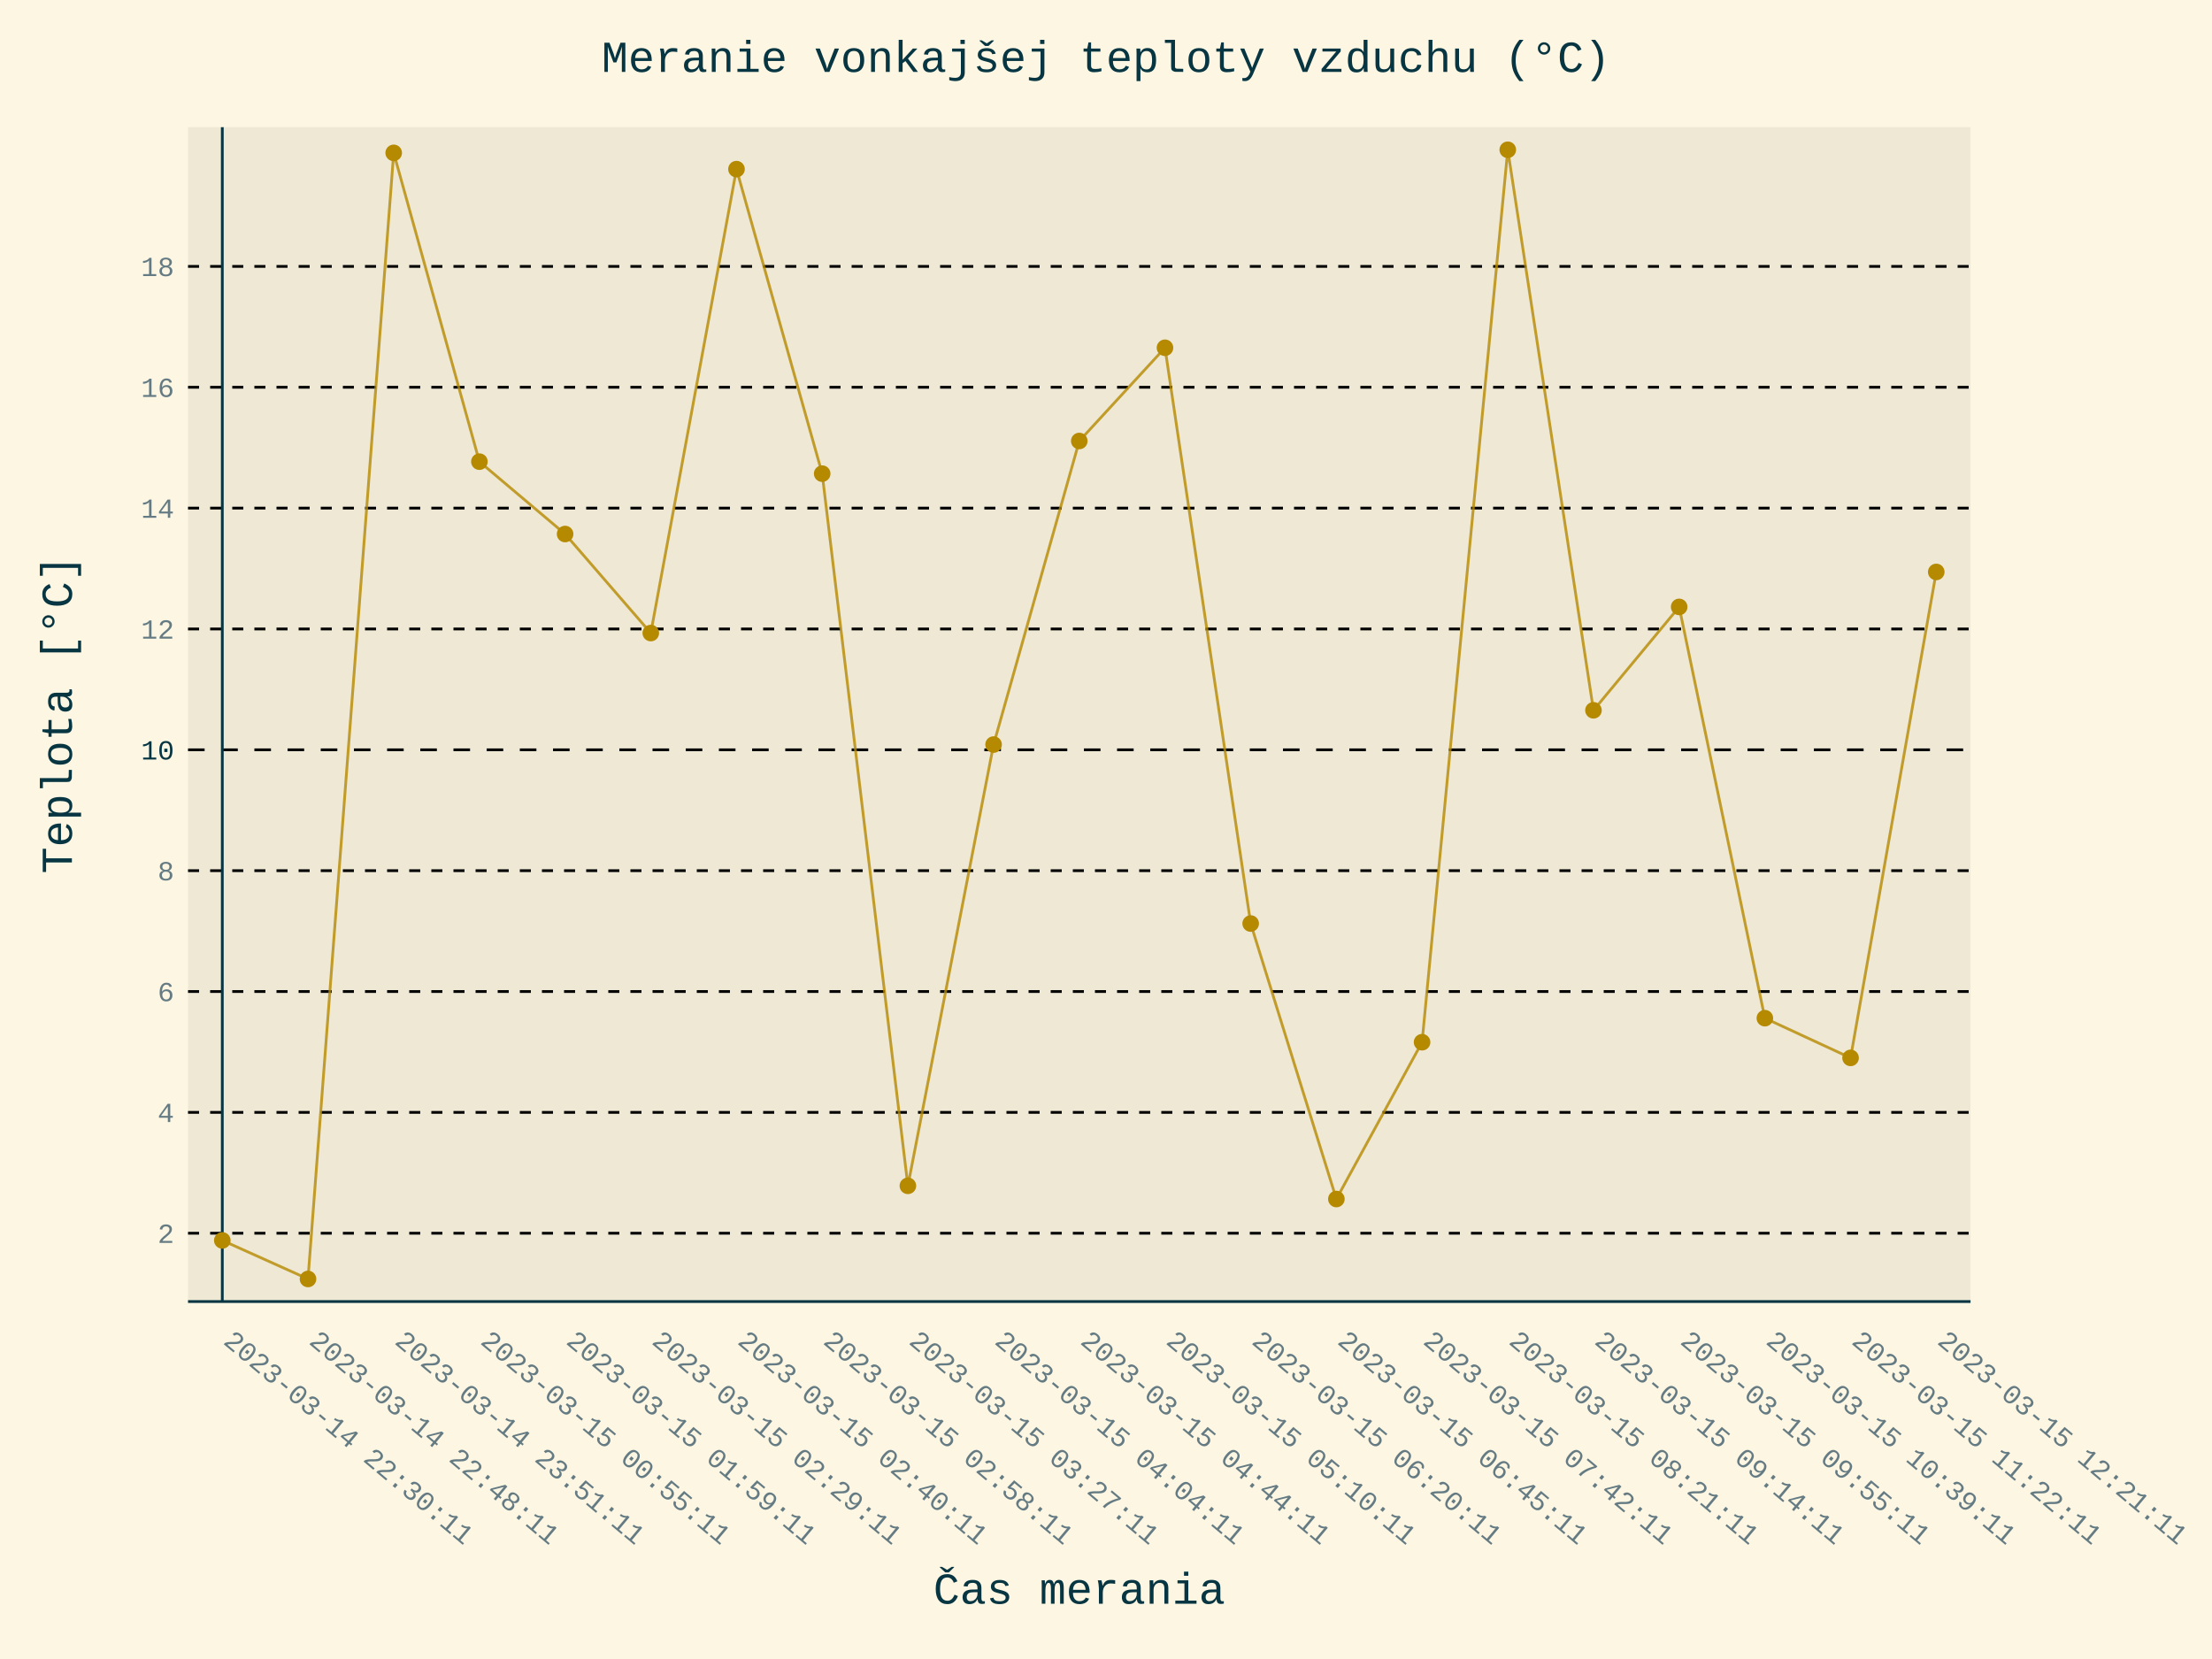
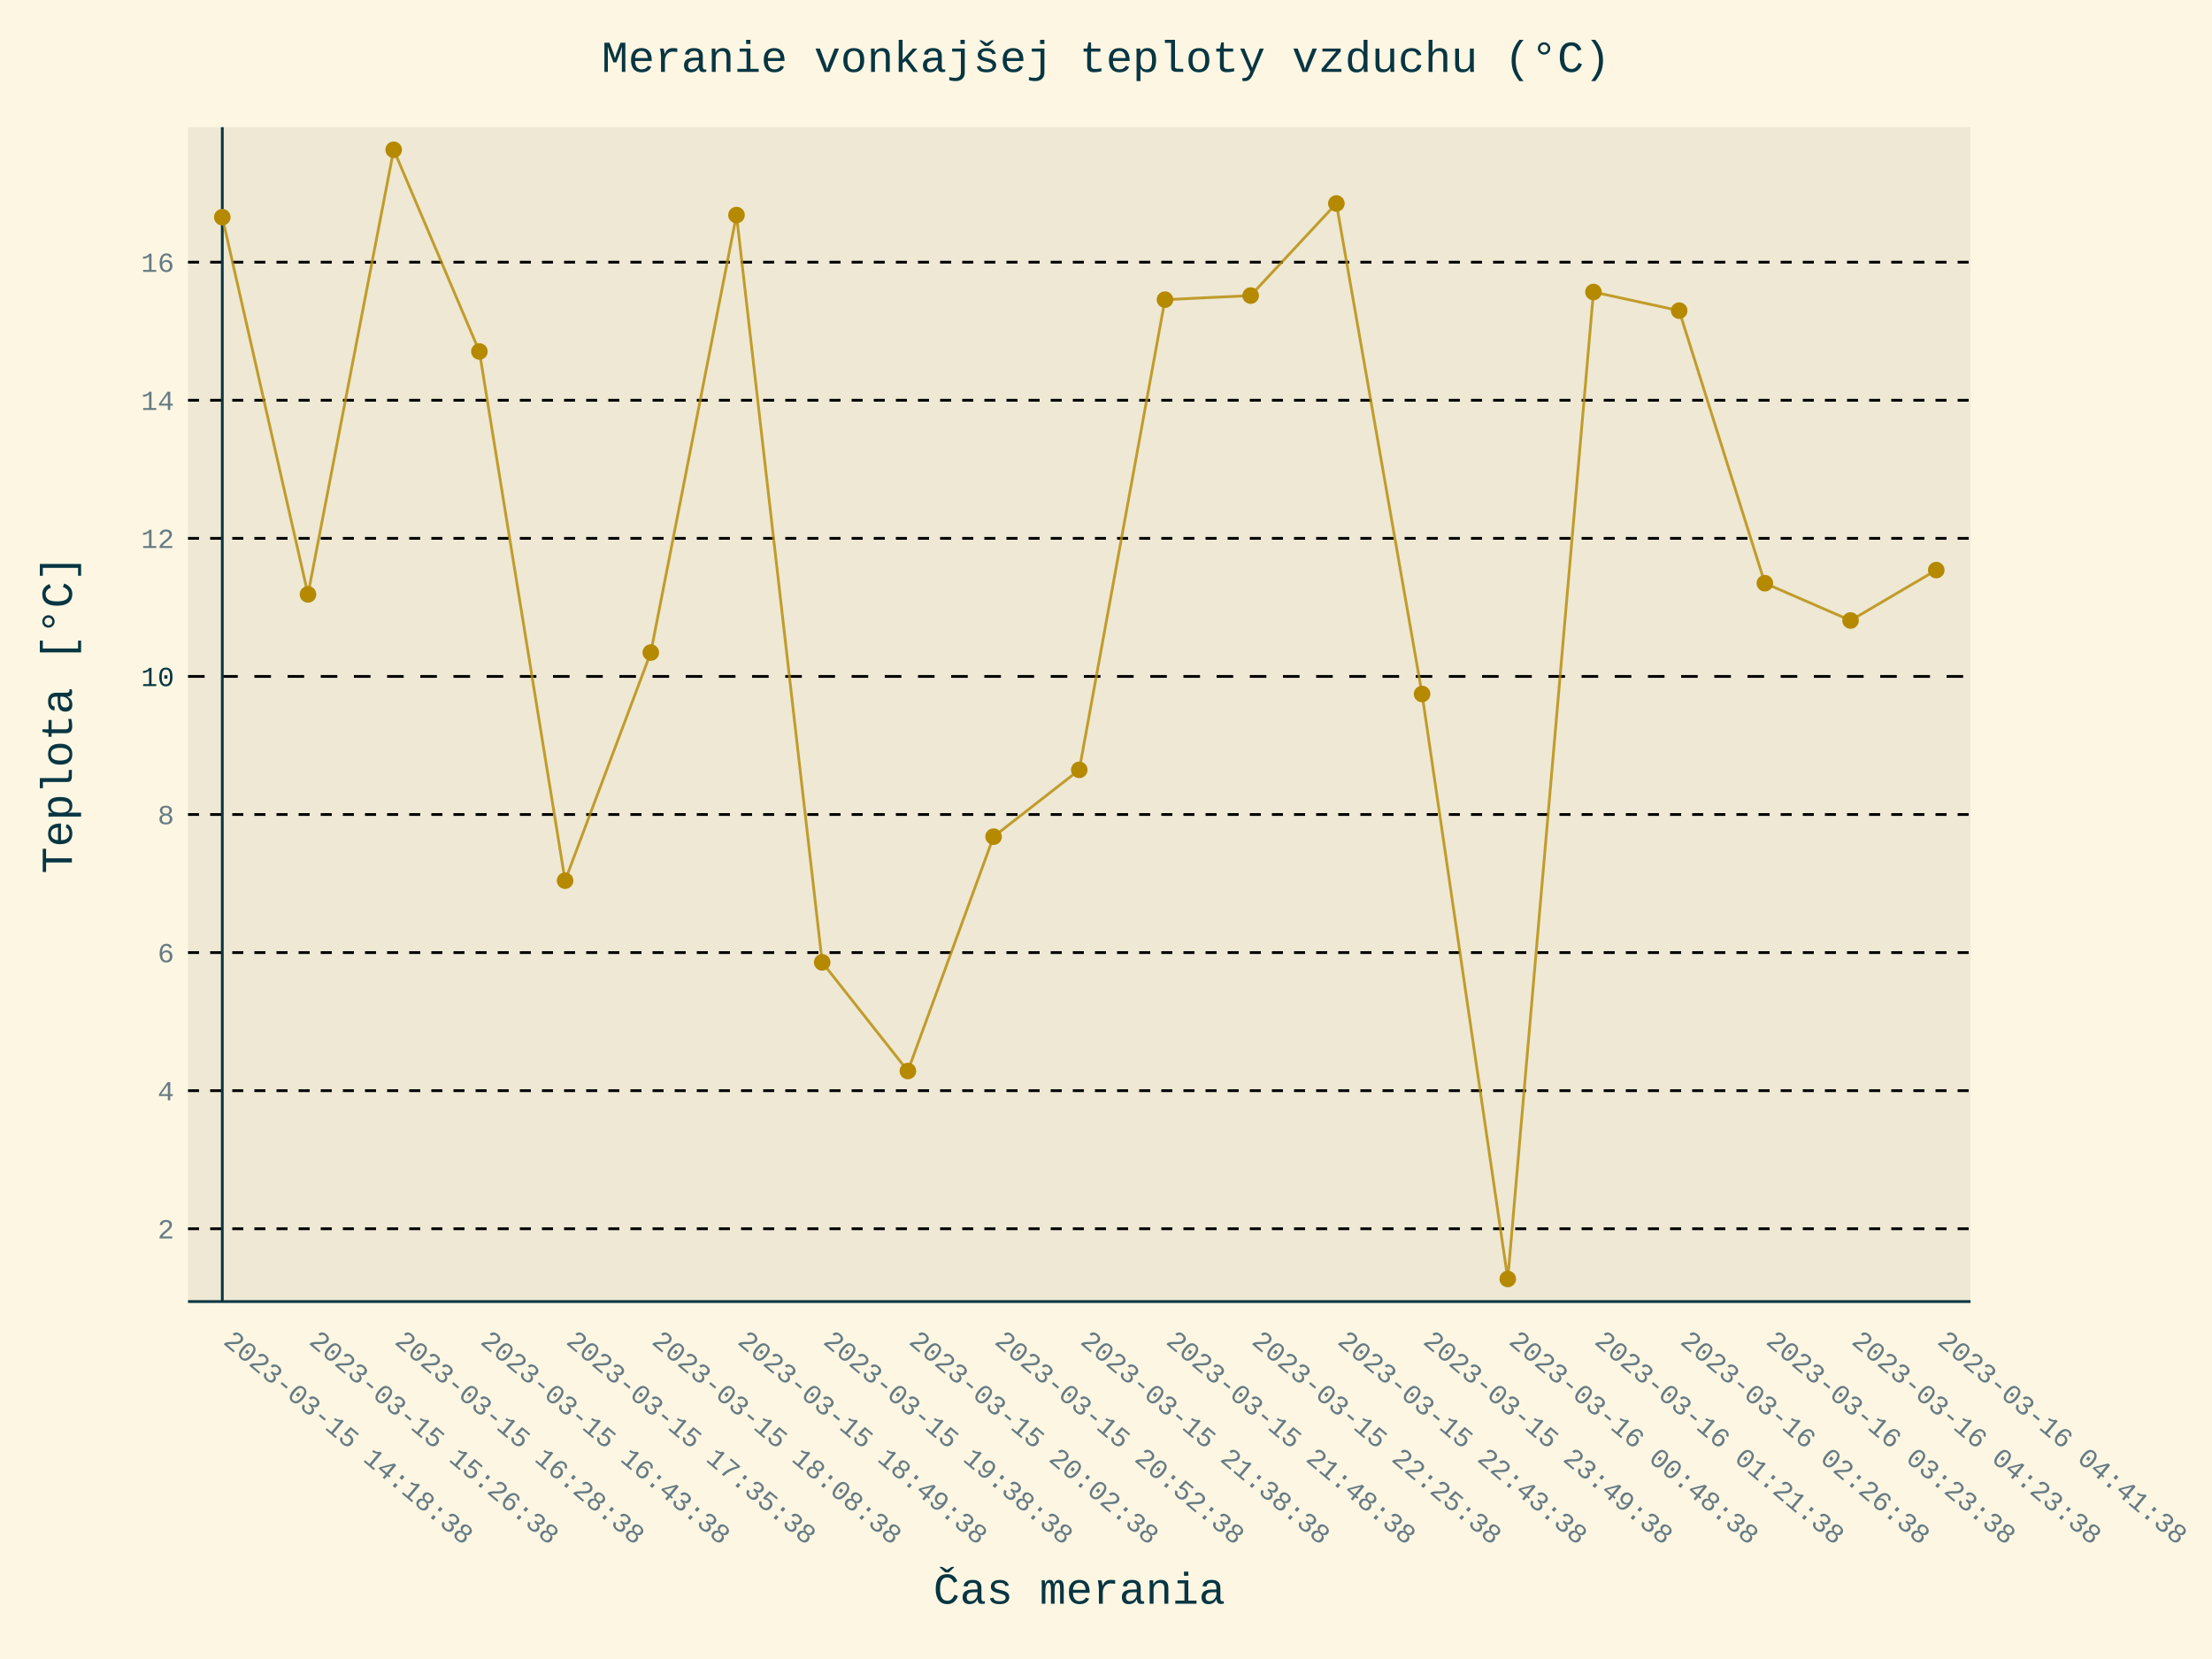
- <svg xmlns="http://www.w3.org/2000/svg" id="chart-0b91bf94-fcc0-4c5a-ad2a-3cea540f6393" class="pygal-chart" viewBox="0 0 800 600">
+ <svg xmlns="http://www.w3.org/2000/svg" id="chart-df847ba0-caa7-4d9c-abfd-46b3c6ee7445" class="pygal-chart" viewBox="0 0 800 600">
  <defs>
-     <style type="text/css">#chart-0b91bf94-fcc0-4c5a-ad2a-3cea540f6393{-webkit-user-select:none;-webkit-font-smoothing:antialiased;font-family:Consolas,"Liberation Mono",Menlo,Courier,monospace}#chart-0b91bf94-fcc0-4c5a-ad2a-3cea540f6393 .title{font-family:Consolas,"Liberation Mono",Menlo,Courier,monospace;font-size:16px}#chart-0b91bf94-fcc0-4c5a-ad2a-3cea540f6393 .legends .legend text{font-family:Consolas,"Liberation Mono",Menlo,Courier,monospace;font-size:14px}#chart-0b91bf94-fcc0-4c5a-ad2a-3cea540f6393 .axis text{font-family:Consolas,"Liberation Mono",Menlo,Courier,monospace;font-size:10px}#chart-0b91bf94-fcc0-4c5a-ad2a-3cea540f6393 .axis text.major{font-family:Consolas,"Liberation Mono",Menlo,Courier,monospace;font-size:10px}#chart-0b91bf94-fcc0-4c5a-ad2a-3cea540f6393 .text-overlay text.value{font-family:Consolas,"Liberation Mono",Menlo,Courier,monospace;font-size:16px}#chart-0b91bf94-fcc0-4c5a-ad2a-3cea540f6393 .text-overlay text.label{font-family:Consolas,"Liberation Mono",Menlo,Courier,monospace;font-size:10px}#chart-0b91bf94-fcc0-4c5a-ad2a-3cea540f6393 .tooltip{font-family:Consolas,"Liberation Mono",Menlo,Courier,monospace;font-size:14px}#chart-0b91bf94-fcc0-4c5a-ad2a-3cea540f6393 text.no_data{font-family:Consolas,"Liberation Mono",Menlo,Courier,monospace;font-size:64px}
- #chart-0b91bf94-fcc0-4c5a-ad2a-3cea540f6393{background-color:#fdf6e3}#chart-0b91bf94-fcc0-4c5a-ad2a-3cea540f6393 path,#chart-0b91bf94-fcc0-4c5a-ad2a-3cea540f6393 line,#chart-0b91bf94-fcc0-4c5a-ad2a-3cea540f6393 rect,#chart-0b91bf94-fcc0-4c5a-ad2a-3cea540f6393 circle{-webkit-transition:500ms ease-in;-moz-transition:500ms ease-in;transition:500ms ease-in}#chart-0b91bf94-fcc0-4c5a-ad2a-3cea540f6393 .graph &gt; .background{fill:#fdf6e3}#chart-0b91bf94-fcc0-4c5a-ad2a-3cea540f6393 .plot &gt; .background{fill:#eee8d5}#chart-0b91bf94-fcc0-4c5a-ad2a-3cea540f6393 .graph{fill:#657b83}#chart-0b91bf94-fcc0-4c5a-ad2a-3cea540f6393 text.no_data{fill:#073642}#chart-0b91bf94-fcc0-4c5a-ad2a-3cea540f6393 .title{fill:#073642}#chart-0b91bf94-fcc0-4c5a-ad2a-3cea540f6393 .legends .legend text{fill:#657b83}#chart-0b91bf94-fcc0-4c5a-ad2a-3cea540f6393 .legends .legend:hover text{fill:#073642}#chart-0b91bf94-fcc0-4c5a-ad2a-3cea540f6393 .axis .line{stroke:#073642}#chart-0b91bf94-fcc0-4c5a-ad2a-3cea540f6393 .axis .guide.line{stroke:#073642}#chart-0b91bf94-fcc0-4c5a-ad2a-3cea540f6393 .axis .major.line{stroke:#657b83}#chart-0b91bf94-fcc0-4c5a-ad2a-3cea540f6393 .axis text.major{fill:#073642}#chart-0b91bf94-fcc0-4c5a-ad2a-3cea540f6393 .axis.y .guides:hover .guide.line,#chart-0b91bf94-fcc0-4c5a-ad2a-3cea540f6393 .line-graph .axis.x .guides:hover .guide.line,#chart-0b91bf94-fcc0-4c5a-ad2a-3cea540f6393 .stackedline-graph .axis.x .guides:hover .guide.line,#chart-0b91bf94-fcc0-4c5a-ad2a-3cea540f6393 .xy-graph .axis.x .guides:hover .guide.line{stroke:#073642}#chart-0b91bf94-fcc0-4c5a-ad2a-3cea540f6393 .axis .guides:hover text{fill:#073642}#chart-0b91bf94-fcc0-4c5a-ad2a-3cea540f6393 .reactive{fill-opacity:.66;stroke-opacity:.8;stroke-width:1}#chart-0b91bf94-fcc0-4c5a-ad2a-3cea540f6393 .ci{stroke:#657b83}#chart-0b91bf94-fcc0-4c5a-ad2a-3cea540f6393 .reactive.active,#chart-0b91bf94-fcc0-4c5a-ad2a-3cea540f6393 .active .reactive{fill-opacity:.9;stroke-opacity:.9;stroke-width:4}#chart-0b91bf94-fcc0-4c5a-ad2a-3cea540f6393 .ci .reactive.active{stroke-width:1.5}#chart-0b91bf94-fcc0-4c5a-ad2a-3cea540f6393 .series text{fill:#073642}#chart-0b91bf94-fcc0-4c5a-ad2a-3cea540f6393 .tooltip rect{fill:#eee8d5;stroke:#073642;-webkit-transition:opacity 500ms ease-in;-moz-transition:opacity 500ms ease-in;transition:opacity 500ms ease-in}#chart-0b91bf94-fcc0-4c5a-ad2a-3cea540f6393 .tooltip .label{fill:#657b83}#chart-0b91bf94-fcc0-4c5a-ad2a-3cea540f6393 .tooltip .label{fill:#657b83}#chart-0b91bf94-fcc0-4c5a-ad2a-3cea540f6393 .tooltip .legend{font-size:.8em;fill:#073642}#chart-0b91bf94-fcc0-4c5a-ad2a-3cea540f6393 .tooltip .x_label{font-size:.6em;fill:#073642}#chart-0b91bf94-fcc0-4c5a-ad2a-3cea540f6393 .tooltip .xlink{font-size:.5em;text-decoration:underline}#chart-0b91bf94-fcc0-4c5a-ad2a-3cea540f6393 .tooltip .value{font-size:1.5em}#chart-0b91bf94-fcc0-4c5a-ad2a-3cea540f6393 .bound{font-size:.5em}#chart-0b91bf94-fcc0-4c5a-ad2a-3cea540f6393 .max-value{font-size:.75em;fill:#073642}#chart-0b91bf94-fcc0-4c5a-ad2a-3cea540f6393 .map-element{fill:#eee8d5;stroke:#073642 !important}#chart-0b91bf94-fcc0-4c5a-ad2a-3cea540f6393 .map-element .reactive{fill-opacity:inherit;stroke-opacity:inherit}#chart-0b91bf94-fcc0-4c5a-ad2a-3cea540f6393 .color-0,#chart-0b91bf94-fcc0-4c5a-ad2a-3cea540f6393 .color-0 a:visited{stroke:#b58900;fill:#b58900}#chart-0b91bf94-fcc0-4c5a-ad2a-3cea540f6393 .text-overlay .color-0 text{fill:black}
- #chart-0b91bf94-fcc0-4c5a-ad2a-3cea540f6393 text.no_data{text-anchor:middle}#chart-0b91bf94-fcc0-4c5a-ad2a-3cea540f6393 .guide.line{fill:none}#chart-0b91bf94-fcc0-4c5a-ad2a-3cea540f6393 .centered{text-anchor:middle}#chart-0b91bf94-fcc0-4c5a-ad2a-3cea540f6393 .title{text-anchor:middle}#chart-0b91bf94-fcc0-4c5a-ad2a-3cea540f6393 .legends .legend text{fill-opacity:1}#chart-0b91bf94-fcc0-4c5a-ad2a-3cea540f6393 .axis.x text{text-anchor:middle}#chart-0b91bf94-fcc0-4c5a-ad2a-3cea540f6393 .axis.x:not(.web) text[transform]{text-anchor:start}#chart-0b91bf94-fcc0-4c5a-ad2a-3cea540f6393 .axis.x:not(.web) text[transform].backwards{text-anchor:end}#chart-0b91bf94-fcc0-4c5a-ad2a-3cea540f6393 .axis.y text{text-anchor:end}#chart-0b91bf94-fcc0-4c5a-ad2a-3cea540f6393 .axis.y text[transform].backwards{text-anchor:start}#chart-0b91bf94-fcc0-4c5a-ad2a-3cea540f6393 .axis.y2 text{text-anchor:start}#chart-0b91bf94-fcc0-4c5a-ad2a-3cea540f6393 .axis.y2 text[transform].backwards{text-anchor:end}#chart-0b91bf94-fcc0-4c5a-ad2a-3cea540f6393 .axis .guide.line{stroke-dasharray:4,4;stroke:black}#chart-0b91bf94-fcc0-4c5a-ad2a-3cea540f6393 .axis .major.guide.line{stroke-dasharray:6,6;stroke:black}#chart-0b91bf94-fcc0-4c5a-ad2a-3cea540f6393 .horizontal .axis.y .guide.line,#chart-0b91bf94-fcc0-4c5a-ad2a-3cea540f6393 .horizontal .axis.y2 .guide.line,#chart-0b91bf94-fcc0-4c5a-ad2a-3cea540f6393 .vertical .axis.x .guide.line{opacity:0}#chart-0b91bf94-fcc0-4c5a-ad2a-3cea540f6393 .horizontal .axis.always_show .guide.line,#chart-0b91bf94-fcc0-4c5a-ad2a-3cea540f6393 .vertical .axis.always_show .guide.line{opacity:1 !important}#chart-0b91bf94-fcc0-4c5a-ad2a-3cea540f6393 .axis.y .guides:hover .guide.line,#chart-0b91bf94-fcc0-4c5a-ad2a-3cea540f6393 .axis.y2 .guides:hover .guide.line,#chart-0b91bf94-fcc0-4c5a-ad2a-3cea540f6393 .axis.x .guides:hover .guide.line{opacity:1}#chart-0b91bf94-fcc0-4c5a-ad2a-3cea540f6393 .axis .guides:hover text{opacity:1}#chart-0b91bf94-fcc0-4c5a-ad2a-3cea540f6393 .nofill{fill:none}#chart-0b91bf94-fcc0-4c5a-ad2a-3cea540f6393 .subtle-fill{fill-opacity:.2}#chart-0b91bf94-fcc0-4c5a-ad2a-3cea540f6393 .dot{stroke-width:1px;fill-opacity:1;stroke-opacity:1}#chart-0b91bf94-fcc0-4c5a-ad2a-3cea540f6393 .dot.active{stroke-width:5px}#chart-0b91bf94-fcc0-4c5a-ad2a-3cea540f6393 .dot.negative{fill:transparent}#chart-0b91bf94-fcc0-4c5a-ad2a-3cea540f6393 text,#chart-0b91bf94-fcc0-4c5a-ad2a-3cea540f6393 tspan{stroke:none !important}#chart-0b91bf94-fcc0-4c5a-ad2a-3cea540f6393 .series text.active{opacity:1}#chart-0b91bf94-fcc0-4c5a-ad2a-3cea540f6393 .tooltip rect{fill-opacity:.95;stroke-width:.5}#chart-0b91bf94-fcc0-4c5a-ad2a-3cea540f6393 .tooltip text{fill-opacity:1}#chart-0b91bf94-fcc0-4c5a-ad2a-3cea540f6393 .showable{visibility:hidden}#chart-0b91bf94-fcc0-4c5a-ad2a-3cea540f6393 .showable.shown{visibility:visible}#chart-0b91bf94-fcc0-4c5a-ad2a-3cea540f6393 .gauge-background{fill:rgba(229,229,229,1);stroke:none}#chart-0b91bf94-fcc0-4c5a-ad2a-3cea540f6393 .bg-lines{stroke:#fdf6e3;stroke-width:2px}</style>
+     <style type="text/css">#chart-df847ba0-caa7-4d9c-abfd-46b3c6ee7445{-webkit-user-select:none;-webkit-font-smoothing:antialiased;font-family:Consolas,"Liberation Mono",Menlo,Courier,monospace}#chart-df847ba0-caa7-4d9c-abfd-46b3c6ee7445 .title{font-family:Consolas,"Liberation Mono",Menlo,Courier,monospace;font-size:16px}#chart-df847ba0-caa7-4d9c-abfd-46b3c6ee7445 .legends .legend text{font-family:Consolas,"Liberation Mono",Menlo,Courier,monospace;font-size:14px}#chart-df847ba0-caa7-4d9c-abfd-46b3c6ee7445 .axis text{font-family:Consolas,"Liberation Mono",Menlo,Courier,monospace;font-size:10px}#chart-df847ba0-caa7-4d9c-abfd-46b3c6ee7445 .axis text.major{font-family:Consolas,"Liberation Mono",Menlo,Courier,monospace;font-size:10px}#chart-df847ba0-caa7-4d9c-abfd-46b3c6ee7445 .text-overlay text.value{font-family:Consolas,"Liberation Mono",Menlo,Courier,monospace;font-size:16px}#chart-df847ba0-caa7-4d9c-abfd-46b3c6ee7445 .text-overlay text.label{font-family:Consolas,"Liberation Mono",Menlo,Courier,monospace;font-size:10px}#chart-df847ba0-caa7-4d9c-abfd-46b3c6ee7445 .tooltip{font-family:Consolas,"Liberation Mono",Menlo,Courier,monospace;font-size:14px}#chart-df847ba0-caa7-4d9c-abfd-46b3c6ee7445 text.no_data{font-family:Consolas,"Liberation Mono",Menlo,Courier,monospace;font-size:64px}
+ #chart-df847ba0-caa7-4d9c-abfd-46b3c6ee7445{background-color:#fdf6e3}#chart-df847ba0-caa7-4d9c-abfd-46b3c6ee7445 path,#chart-df847ba0-caa7-4d9c-abfd-46b3c6ee7445 line,#chart-df847ba0-caa7-4d9c-abfd-46b3c6ee7445 rect,#chart-df847ba0-caa7-4d9c-abfd-46b3c6ee7445 circle{-webkit-transition:500ms ease-in;-moz-transition:500ms ease-in;transition:500ms ease-in}#chart-df847ba0-caa7-4d9c-abfd-46b3c6ee7445 .graph &gt; .background{fill:#fdf6e3}#chart-df847ba0-caa7-4d9c-abfd-46b3c6ee7445 .plot &gt; .background{fill:#eee8d5}#chart-df847ba0-caa7-4d9c-abfd-46b3c6ee7445 .graph{fill:#657b83}#chart-df847ba0-caa7-4d9c-abfd-46b3c6ee7445 text.no_data{fill:#073642}#chart-df847ba0-caa7-4d9c-abfd-46b3c6ee7445 .title{fill:#073642}#chart-df847ba0-caa7-4d9c-abfd-46b3c6ee7445 .legends .legend text{fill:#657b83}#chart-df847ba0-caa7-4d9c-abfd-46b3c6ee7445 .legends .legend:hover text{fill:#073642}#chart-df847ba0-caa7-4d9c-abfd-46b3c6ee7445 .axis .line{stroke:#073642}#chart-df847ba0-caa7-4d9c-abfd-46b3c6ee7445 .axis .guide.line{stroke:#073642}#chart-df847ba0-caa7-4d9c-abfd-46b3c6ee7445 .axis .major.line{stroke:#657b83}#chart-df847ba0-caa7-4d9c-abfd-46b3c6ee7445 .axis text.major{fill:#073642}#chart-df847ba0-caa7-4d9c-abfd-46b3c6ee7445 .axis.y .guides:hover .guide.line,#chart-df847ba0-caa7-4d9c-abfd-46b3c6ee7445 .line-graph .axis.x .guides:hover .guide.line,#chart-df847ba0-caa7-4d9c-abfd-46b3c6ee7445 .stackedline-graph .axis.x .guides:hover .guide.line,#chart-df847ba0-caa7-4d9c-abfd-46b3c6ee7445 .xy-graph .axis.x .guides:hover .guide.line{stroke:#073642}#chart-df847ba0-caa7-4d9c-abfd-46b3c6ee7445 .axis .guides:hover text{fill:#073642}#chart-df847ba0-caa7-4d9c-abfd-46b3c6ee7445 .reactive{fill-opacity:.66;stroke-opacity:.8;stroke-width:1}#chart-df847ba0-caa7-4d9c-abfd-46b3c6ee7445 .ci{stroke:#657b83}#chart-df847ba0-caa7-4d9c-abfd-46b3c6ee7445 .reactive.active,#chart-df847ba0-caa7-4d9c-abfd-46b3c6ee7445 .active .reactive{fill-opacity:.9;stroke-opacity:.9;stroke-width:4}#chart-df847ba0-caa7-4d9c-abfd-46b3c6ee7445 .ci .reactive.active{stroke-width:1.5}#chart-df847ba0-caa7-4d9c-abfd-46b3c6ee7445 .series text{fill:#073642}#chart-df847ba0-caa7-4d9c-abfd-46b3c6ee7445 .tooltip rect{fill:#eee8d5;stroke:#073642;-webkit-transition:opacity 500ms ease-in;-moz-transition:opacity 500ms ease-in;transition:opacity 500ms ease-in}#chart-df847ba0-caa7-4d9c-abfd-46b3c6ee7445 .tooltip .label{fill:#657b83}#chart-df847ba0-caa7-4d9c-abfd-46b3c6ee7445 .tooltip .label{fill:#657b83}#chart-df847ba0-caa7-4d9c-abfd-46b3c6ee7445 .tooltip .legend{font-size:.8em;fill:#073642}#chart-df847ba0-caa7-4d9c-abfd-46b3c6ee7445 .tooltip .x_label{font-size:.6em;fill:#073642}#chart-df847ba0-caa7-4d9c-abfd-46b3c6ee7445 .tooltip .xlink{font-size:.5em;text-decoration:underline}#chart-df847ba0-caa7-4d9c-abfd-46b3c6ee7445 .tooltip .value{font-size:1.5em}#chart-df847ba0-caa7-4d9c-abfd-46b3c6ee7445 .bound{font-size:.5em}#chart-df847ba0-caa7-4d9c-abfd-46b3c6ee7445 .max-value{font-size:.75em;fill:#073642}#chart-df847ba0-caa7-4d9c-abfd-46b3c6ee7445 .map-element{fill:#eee8d5;stroke:#073642 !important}#chart-df847ba0-caa7-4d9c-abfd-46b3c6ee7445 .map-element .reactive{fill-opacity:inherit;stroke-opacity:inherit}#chart-df847ba0-caa7-4d9c-abfd-46b3c6ee7445 .color-0,#chart-df847ba0-caa7-4d9c-abfd-46b3c6ee7445 .color-0 a:visited{stroke:#b58900;fill:#b58900}#chart-df847ba0-caa7-4d9c-abfd-46b3c6ee7445 .text-overlay .color-0 text{fill:black}
+ #chart-df847ba0-caa7-4d9c-abfd-46b3c6ee7445 text.no_data{text-anchor:middle}#chart-df847ba0-caa7-4d9c-abfd-46b3c6ee7445 .guide.line{fill:none}#chart-df847ba0-caa7-4d9c-abfd-46b3c6ee7445 .centered{text-anchor:middle}#chart-df847ba0-caa7-4d9c-abfd-46b3c6ee7445 .title{text-anchor:middle}#chart-df847ba0-caa7-4d9c-abfd-46b3c6ee7445 .legends .legend text{fill-opacity:1}#chart-df847ba0-caa7-4d9c-abfd-46b3c6ee7445 .axis.x text{text-anchor:middle}#chart-df847ba0-caa7-4d9c-abfd-46b3c6ee7445 .axis.x:not(.web) text[transform]{text-anchor:start}#chart-df847ba0-caa7-4d9c-abfd-46b3c6ee7445 .axis.x:not(.web) text[transform].backwards{text-anchor:end}#chart-df847ba0-caa7-4d9c-abfd-46b3c6ee7445 .axis.y text{text-anchor:end}#chart-df847ba0-caa7-4d9c-abfd-46b3c6ee7445 .axis.y text[transform].backwards{text-anchor:start}#chart-df847ba0-caa7-4d9c-abfd-46b3c6ee7445 .axis.y2 text{text-anchor:start}#chart-df847ba0-caa7-4d9c-abfd-46b3c6ee7445 .axis.y2 text[transform].backwards{text-anchor:end}#chart-df847ba0-caa7-4d9c-abfd-46b3c6ee7445 .axis .guide.line{stroke-dasharray:4,4;stroke:black}#chart-df847ba0-caa7-4d9c-abfd-46b3c6ee7445 .axis .major.guide.line{stroke-dasharray:6,6;stroke:black}#chart-df847ba0-caa7-4d9c-abfd-46b3c6ee7445 .horizontal .axis.y .guide.line,#chart-df847ba0-caa7-4d9c-abfd-46b3c6ee7445 .horizontal .axis.y2 .guide.line,#chart-df847ba0-caa7-4d9c-abfd-46b3c6ee7445 .vertical .axis.x .guide.line{opacity:0}#chart-df847ba0-caa7-4d9c-abfd-46b3c6ee7445 .horizontal .axis.always_show .guide.line,#chart-df847ba0-caa7-4d9c-abfd-46b3c6ee7445 .vertical .axis.always_show .guide.line{opacity:1 !important}#chart-df847ba0-caa7-4d9c-abfd-46b3c6ee7445 .axis.y .guides:hover .guide.line,#chart-df847ba0-caa7-4d9c-abfd-46b3c6ee7445 .axis.y2 .guides:hover .guide.line,#chart-df847ba0-caa7-4d9c-abfd-46b3c6ee7445 .axis.x .guides:hover .guide.line{opacity:1}#chart-df847ba0-caa7-4d9c-abfd-46b3c6ee7445 .axis .guides:hover text{opacity:1}#chart-df847ba0-caa7-4d9c-abfd-46b3c6ee7445 .nofill{fill:none}#chart-df847ba0-caa7-4d9c-abfd-46b3c6ee7445 .subtle-fill{fill-opacity:.2}#chart-df847ba0-caa7-4d9c-abfd-46b3c6ee7445 .dot{stroke-width:1px;fill-opacity:1;stroke-opacity:1}#chart-df847ba0-caa7-4d9c-abfd-46b3c6ee7445 .dot.active{stroke-width:5px}#chart-df847ba0-caa7-4d9c-abfd-46b3c6ee7445 .dot.negative{fill:transparent}#chart-df847ba0-caa7-4d9c-abfd-46b3c6ee7445 text,#chart-df847ba0-caa7-4d9c-abfd-46b3c6ee7445 tspan{stroke:none !important}#chart-df847ba0-caa7-4d9c-abfd-46b3c6ee7445 .series text.active{opacity:1}#chart-df847ba0-caa7-4d9c-abfd-46b3c6ee7445 .tooltip rect{fill-opacity:.95;stroke-width:.5}#chart-df847ba0-caa7-4d9c-abfd-46b3c6ee7445 .tooltip text{fill-opacity:1}#chart-df847ba0-caa7-4d9c-abfd-46b3c6ee7445 .showable{visibility:hidden}#chart-df847ba0-caa7-4d9c-abfd-46b3c6ee7445 .showable.shown{visibility:visible}#chart-df847ba0-caa7-4d9c-abfd-46b3c6ee7445 .gauge-background{fill:rgba(229,229,229,1);stroke:none}#chart-df847ba0-caa7-4d9c-abfd-46b3c6ee7445 .bg-lines{stroke:#fdf6e3;stroke-width:2px}</style>
  </defs>
  <g class="graph line-graph vertical">
    <rect x="0" y="0" width="800" height="600" class="background" />
    <g transform="translate(68, 46)" class="plot">
      <rect x="0" y="0" width="644.671" height="424.722" class="background" />
      <g class="axis y always_show">
        <path d="M0 424.722 h644.671" class="line" />
        <g class="guides">
-           <path d="M0 400.012 h644.671" class="guide line" />
-           <text x="-5" y="403.512" class="">2</text>
-         </g>
-         <g class="guides">
-           <path d="M0 356.304 h644.671" class="guide line" />
-           <text x="-5" y="359.804" class="">4</text>
-         </g>
-         <g class="guides">
-           <path d="M0 312.596 h644.671" class="guide line" />
-           <text x="-5" y="316.096" class="">6</text>
-         </g>
-         <g class="guides">
-           <path d="M0 268.888 h644.671" class="guide line" />
-           <text x="-5" y="272.388" class="">8</text>
-         </g>
-         <g class="guides">
-           <path d="M0 225.18 h644.671" class="major guide line" />
-           <text x="-5" y="228.68" class="major">10</text>
-         </g>
-         <g class="guides">
-           <path d="M0 181.472 h644.671" class="guide line" />
-           <text x="-5" y="184.972" class="">12</text>
-         </g>
-         <g class="guides">
-           <path d="M0 137.764 h644.671" class="guide line" />
-           <text x="-5" y="141.264" class="">14</text>
-         </g>
-         <g class="guides">
-           <path d="M0 94.056 h644.671" class="guide line" />
-           <text x="-5" y="97.556" class="">16</text>
-         </g>
-         <g class="guides">
-           <path d="M0 50.347 h644.671" class="guide line" />
-           <text x="-5" y="53.847" class="">18</text>
+           <path d="M0 398.395 h644.671" class="guide line" />
+           <text x="-5" y="401.895" class="">2</text>
+         </g>
+         <g class="guides">
+           <path d="M0 348.456 h644.671" class="guide line" />
+           <text x="-5" y="351.956" class="">4</text>
+         </g>
+         <g class="guides">
+           <path d="M0 298.516 h644.671" class="guide line" />
+           <text x="-5" y="302.016" class="">6</text>
+         </g>
+         <g class="guides">
+           <path d="M0 248.577 h644.671" class="guide line" />
+           <text x="-5" y="252.077" class="">8</text>
+         </g>
+         <g class="guides">
+           <path d="M0 198.638 h644.671" class="major guide line" />
+           <text x="-5" y="202.138" class="major">10</text>
+         </g>
+         <g class="guides">
+           <path d="M0 148.698 h644.671" class="guide line" />
+           <text x="-5" y="152.198" class="">12</text>
+         </g>
+         <g class="guides">
+           <path d="M0 98.759 h644.671" class="guide line" />
+           <text x="-5" y="102.259" class="">14</text>
+         </g>
+         <g class="guides">
+           <path d="M0 48.82 h644.671" class="guide line" />
+           <text x="-5" y="52.32" class="">16</text>
        </g>
      </g>
      <g class="axis x">
        <g class="guides">
          <path d="M12.398 0 v424.722" class="line" />
-           <text x="12.398" y="439.722" class="" transform="rotate(40 12.39752 439.7222)">2023-03-14 22:30:11</text>
+           <text x="12.398" y="439.722" class="" transform="rotate(40 12.39752 439.7222)">2023-03-15 14:18:38</text>
        </g>
        <g class="guides">
          <path d="M43.391 0 v424.722" class="guide line" />
-           <text x="43.391" y="439.722" class="" transform="rotate(40 43.39131 439.7222)">2023-03-14 22:48:11</text>
+           <text x="43.391" y="439.722" class="" transform="rotate(40 43.39131 439.7222)">2023-03-15 15:26:38</text>
        </g>
        <g class="guides">
          <path d="M74.385 0 v424.722" class="guide line" />
-           <text x="74.385" y="439.722" class="" transform="rotate(40 74.38511 439.7222)">2023-03-14 23:51:11</text>
+           <text x="74.385" y="439.722" class="" transform="rotate(40 74.38511 439.7222)">2023-03-15 16:28:38</text>
        </g>
        <g class="guides">
          <path d="M105.379 0 v424.722" class="guide line" />
-           <text x="105.379" y="439.722" class="" transform="rotate(40 105.3789 439.7222)">2023-03-15 00:55:11</text>
+           <text x="105.379" y="439.722" class="" transform="rotate(40 105.3789 439.7222)">2023-03-15 16:43:38</text>
        </g>
        <g class="guides">
          <path d="M136.373 0 v424.722" class="guide line" />
-           <text x="136.373" y="439.722" class="" transform="rotate(40 136.3727 439.7222)">2023-03-15 01:59:11</text>
+           <text x="136.373" y="439.722" class="" transform="rotate(40 136.3727 439.7222)">2023-03-15 17:35:38</text>
        </g>
        <g class="guides">
          <path d="M167.366 0 v424.722" class="guide line" />
-           <text x="167.366" y="439.722" class="" transform="rotate(40 167.3665 439.7222)">2023-03-15 02:29:11</text>
+           <text x="167.366" y="439.722" class="" transform="rotate(40 167.3665 439.7222)">2023-03-15 18:08:38</text>
        </g>
        <g class="guides">
          <path d="M198.36 0 v424.722" class="guide line" />
-           <text x="198.36" y="439.722" class="" transform="rotate(40 198.3603 439.7222)">2023-03-15 02:40:11</text>
+           <text x="198.36" y="439.722" class="" transform="rotate(40 198.3603 439.7222)">2023-03-15 18:49:38</text>
        </g>
        <g class="guides">
          <path d="M229.354 0 v424.722" class="guide line" />
-           <text x="229.354" y="439.722" class="" transform="rotate(40 229.3541 439.7222)">2023-03-15 02:58:11</text>
+           <text x="229.354" y="439.722" class="" transform="rotate(40 229.3541 439.7222)">2023-03-15 19:38:38</text>
        </g>
        <g class="guides">
          <path d="M260.348 0 v424.722" class="guide line" />
-           <text x="260.348" y="439.722" class="" transform="rotate(40 260.3479 439.7222)">2023-03-15 03:27:11</text>
+           <text x="260.348" y="439.722" class="" transform="rotate(40 260.3479 439.7222)">2023-03-15 20:02:38</text>
        </g>
        <g class="guides">
          <path d="M291.342 0 v424.722" class="guide line" />
-           <text x="291.342" y="439.722" class="" transform="rotate(40 291.3417 439.7222)">2023-03-15 04:04:11</text>
+           <text x="291.342" y="439.722" class="" transform="rotate(40 291.3417 439.7222)">2023-03-15 20:52:38</text>
        </g>
        <g class="guides">
          <path d="M322.335 0 v424.722" class="guide line" />
-           <text x="322.335" y="439.722" class="" transform="rotate(40 322.3355 439.7222)">2023-03-15 04:44:11</text>
+           <text x="322.335" y="439.722" class="" transform="rotate(40 322.3355 439.7222)">2023-03-15 21:38:38</text>
        </g>
        <g class="guides">
          <path d="M353.329 0 v424.722" class="guide line" />
-           <text x="353.329" y="439.722" class="" transform="rotate(40 353.3293 439.7222)">2023-03-15 05:10:11</text>
+           <text x="353.329" y="439.722" class="" transform="rotate(40 353.3293 439.7222)">2023-03-15 21:48:38</text>
        </g>
        <g class="guides">
          <path d="M384.323 0 v424.722" class="guide line" />
-           <text x="384.323" y="439.722" class="" transform="rotate(40 384.3231 439.7222)">2023-03-15 06:20:11</text>
+           <text x="384.323" y="439.722" class="" transform="rotate(40 384.3231 439.7222)">2023-03-15 22:25:38</text>
        </g>
        <g class="guides">
          <path d="M415.317 0 v424.722" class="guide line" />
-           <text x="415.317" y="439.722" class="" transform="rotate(40 415.3169 439.7222)">2023-03-15 06:45:11</text>
+           <text x="415.317" y="439.722" class="" transform="rotate(40 415.3169 439.7222)">2023-03-15 22:43:38</text>
        </g>
        <g class="guides">
          <path d="M446.311 0 v424.722" class="guide line" />
-           <text x="446.311" y="439.722" class="" transform="rotate(40 446.3106 439.7222)">2023-03-15 07:42:11</text>
+           <text x="446.311" y="439.722" class="" transform="rotate(40 446.3106 439.7222)">2023-03-15 23:49:38</text>
        </g>
        <g class="guides">
          <path d="M477.304 0 v424.722" class="guide line" />
-           <text x="477.304" y="439.722" class="" transform="rotate(40 477.3044 439.7222)">2023-03-15 08:21:11</text>
+           <text x="477.304" y="439.722" class="" transform="rotate(40 477.3044 439.7222)">2023-03-16 00:48:38</text>
        </g>
        <g class="guides">
          <path d="M508.298 0 v424.722" class="guide line" />
-           <text x="508.298" y="439.722" class="" transform="rotate(40 508.2982 439.7222)">2023-03-15 09:14:11</text>
+           <text x="508.298" y="439.722" class="" transform="rotate(40 508.2982 439.7222)">2023-03-16 01:21:38</text>
        </g>
        <g class="guides">
          <path d="M539.292 0 v424.722" class="guide line" />
-           <text x="539.292" y="439.722" class="" transform="rotate(40 539.292 439.7222)">2023-03-15 09:55:11</text>
+           <text x="539.292" y="439.722" class="" transform="rotate(40 539.292 439.7222)">2023-03-16 02:26:38</text>
        </g>
        <g class="guides">
          <path d="M570.286 0 v424.722" class="guide line" />
-           <text x="570.286" y="439.722" class="" transform="rotate(40 570.2858 439.7222)">2023-03-15 10:39:11</text>
+           <text x="570.286" y="439.722" class="" transform="rotate(40 570.2858 439.7222)">2023-03-16 03:23:38</text>
        </g>
        <g class="guides">
          <path d="M601.28 0 v424.722" class="guide line" />
-           <text x="601.28" y="439.722" class="" transform="rotate(40 601.2796 439.7222)">2023-03-15 11:22:11</text>
+           <text x="601.28" y="439.722" class="" transform="rotate(40 601.2796 439.7222)">2023-03-16 04:23:38</text>
        </g>
        <g class="guides">
          <path d="M632.273 0 v424.722" class="guide line" />
-           <text x="632.273" y="439.722" class="" transform="rotate(40 632.2734 439.7222)">2023-03-15 12:21:11</text>
+           <text x="632.273" y="439.722" class="" transform="rotate(40 632.2734 439.7222)">2023-03-16 04:41:38</text>
        </g>
      </g>
      <g class="series serie-0 color-0">
-         <path d="M12.398 402.613 L43.391 416.554 74.385 9.29 105.379 120.96 136.373 147.135 167.366 182.953 198.36 15.171 229.354 125.304 260.348 382.869 291.342 223.281 322.335 113.495 353.329 79.776 384.323 288.009 415.317 387.639 446.311 330.93 477.304 8.168 508.298 210.891 539.292 173.498 570.286 322.237 601.28 336.596 632.273 160.853" class="line reactive nofill" />
+         <path d="M12.398 32.539 L43.391 168.966 74.385 8.168 105.379 81.119 136.373 272.501 167.366 190.005 198.36 31.781 229.354 302.047 260.348 341.35 291.342 256.595 322.335 232.427 353.329 62.377 384.323 60.903 415.317 27.593 446.311 204.994 477.304 416.554 508.298 59.609 539.292 66.351 570.286 164.929 601.28 178.408 632.273 160.185" class="line reactive nofill" />
      </g>
    </g>
    <g class="titles">
      <text x="400.0" y="26" class="title plot_title">Meranie vonkajšej teploty vzduchu (°C)</text>
      <text x="390.335" y="580.0" class="title">Čas merania</text>
      <text x="0" y="284.361" class="title" transform="rotate(-90 0 258.3611)">Teplota [°C]</text>
    </g>
    <g transform="translate(68, 46)" class="plot overlay">
      <g class="series serie-0 color-0">
        <g class="dots">
-           <circle cx="12.398" cy="402.613" r="2.5" class="dot reactive tooltip-trigger" />
-         </g>
-         <g class="dots">
-           <circle cx="43.391" cy="416.554" r="2.5" class="dot reactive tooltip-trigger" />
-         </g>
-         <g class="dots">
-           <circle cx="74.385" cy="9.29" r="2.5" class="dot reactive tooltip-trigger" />
-         </g>
-         <g class="dots">
-           <circle cx="105.379" cy="120.96" r="2.5" class="dot reactive tooltip-trigger" />
-         </g>
-         <g class="dots">
-           <circle cx="136.373" cy="147.135" r="2.5" class="dot reactive tooltip-trigger" />
-         </g>
-         <g class="dots">
-           <circle cx="167.366" cy="182.953" r="2.5" class="dot reactive tooltip-trigger" />
-         </g>
-         <g class="dots">
-           <circle cx="198.36" cy="15.171" r="2.5" class="dot reactive tooltip-trigger" />
-         </g>
-         <g class="dots">
-           <circle cx="229.354" cy="125.304" r="2.5" class="dot reactive tooltip-trigger" />
-         </g>
-         <g class="dots">
-           <circle cx="260.348" cy="382.869" r="2.5" class="dot reactive tooltip-trigger" />
-         </g>
-         <g class="dots">
-           <circle cx="291.342" cy="223.281" r="2.5" class="dot reactive tooltip-trigger" />
-         </g>
-         <g class="dots">
-           <circle cx="322.335" cy="113.495" r="2.5" class="dot reactive tooltip-trigger" />
-         </g>
-         <g class="dots">
-           <circle cx="353.329" cy="79.776" r="2.5" class="dot reactive tooltip-trigger" />
-         </g>
-         <g class="dots">
-           <circle cx="384.323" cy="288.009" r="2.5" class="dot reactive tooltip-trigger" />
-         </g>
-         <g class="dots">
-           <circle cx="415.317" cy="387.639" r="2.5" class="dot reactive tooltip-trigger" />
-         </g>
-         <g class="dots">
-           <circle cx="446.311" cy="330.93" r="2.5" class="dot reactive tooltip-trigger" />
-         </g>
-         <g class="dots">
-           <circle cx="477.304" cy="8.168" r="2.5" class="dot reactive tooltip-trigger" />
-         </g>
-         <g class="dots">
-           <circle cx="508.298" cy="210.891" r="2.5" class="dot reactive tooltip-trigger" />
-         </g>
-         <g class="dots">
-           <circle cx="539.292" cy="173.498" r="2.5" class="dot reactive tooltip-trigger" />
-         </g>
-         <g class="dots">
-           <circle cx="570.286" cy="322.237" r="2.5" class="dot reactive tooltip-trigger" />
-         </g>
-         <g class="dots">
-           <circle cx="601.28" cy="336.596" r="2.5" class="dot reactive tooltip-trigger" />
-         </g>
-         <g class="dots">
-           <circle cx="632.273" cy="160.853" r="2.5" class="dot reactive tooltip-trigger" />
+           <circle cx="12.398" cy="32.539" r="2.5" class="dot reactive tooltip-trigger" />
+         </g>
+         <g class="dots">
+           <circle cx="43.391" cy="168.966" r="2.5" class="dot reactive tooltip-trigger" />
+         </g>
+         <g class="dots">
+           <circle cx="74.385" cy="8.168" r="2.5" class="dot reactive tooltip-trigger" />
+         </g>
+         <g class="dots">
+           <circle cx="105.379" cy="81.119" r="2.5" class="dot reactive tooltip-trigger" />
+         </g>
+         <g class="dots">
+           <circle cx="136.373" cy="272.501" r="2.5" class="dot reactive tooltip-trigger" />
+         </g>
+         <g class="dots">
+           <circle cx="167.366" cy="190.005" r="2.5" class="dot reactive tooltip-trigger" />
+         </g>
+         <g class="dots">
+           <circle cx="198.36" cy="31.781" r="2.5" class="dot reactive tooltip-trigger" />
+         </g>
+         <g class="dots">
+           <circle cx="229.354" cy="302.047" r="2.5" class="dot reactive tooltip-trigger" />
+         </g>
+         <g class="dots">
+           <circle cx="260.348" cy="341.35" r="2.5" class="dot reactive tooltip-trigger" />
+         </g>
+         <g class="dots">
+           <circle cx="291.342" cy="256.595" r="2.5" class="dot reactive tooltip-trigger" />
+         </g>
+         <g class="dots">
+           <circle cx="322.335" cy="232.427" r="2.5" class="dot reactive tooltip-trigger" />
+         </g>
+         <g class="dots">
+           <circle cx="353.329" cy="62.377" r="2.5" class="dot reactive tooltip-trigger" />
+         </g>
+         <g class="dots">
+           <circle cx="384.323" cy="60.903" r="2.5" class="dot reactive tooltip-trigger" />
+         </g>
+         <g class="dots">
+           <circle cx="415.317" cy="27.593" r="2.5" class="dot reactive tooltip-trigger" />
+         </g>
+         <g class="dots">
+           <circle cx="446.311" cy="204.994" r="2.5" class="dot reactive tooltip-trigger" />
+         </g>
+         <g class="dots">
+           <circle cx="477.304" cy="416.554" r="2.5" class="dot reactive tooltip-trigger" />
+         </g>
+         <g class="dots">
+           <circle cx="508.298" cy="59.609" r="2.5" class="dot reactive tooltip-trigger" />
+         </g>
+         <g class="dots">
+           <circle cx="539.292" cy="66.351" r="2.5" class="dot reactive tooltip-trigger" />
+         </g>
+         <g class="dots">
+           <circle cx="570.286" cy="164.929" r="2.5" class="dot reactive tooltip-trigger" />
+         </g>
+         <g class="dots">
+           <circle cx="601.28" cy="178.408" r="2.5" class="dot reactive tooltip-trigger" />
+         </g>
+         <g class="dots">
+           <circle cx="632.273" cy="160.185" r="2.5" class="dot reactive tooltip-trigger" />
        </g>
      </g>
    </g>
    <g transform="translate(68, 46)" class="plot text-overlay">
      <g class="series serie-0 color-0" />
    </g>
    <g transform="translate(68, 46)" class="plot tooltip-overlay">
      <g transform="translate(0 0)" style="opacity: 0" class="tooltip">
        <rect rx="0" ry="0" width="0" height="0" class="tooltip-box" />
        <g class="text" />
      </g>
    </g>
  </g>
</svg>
